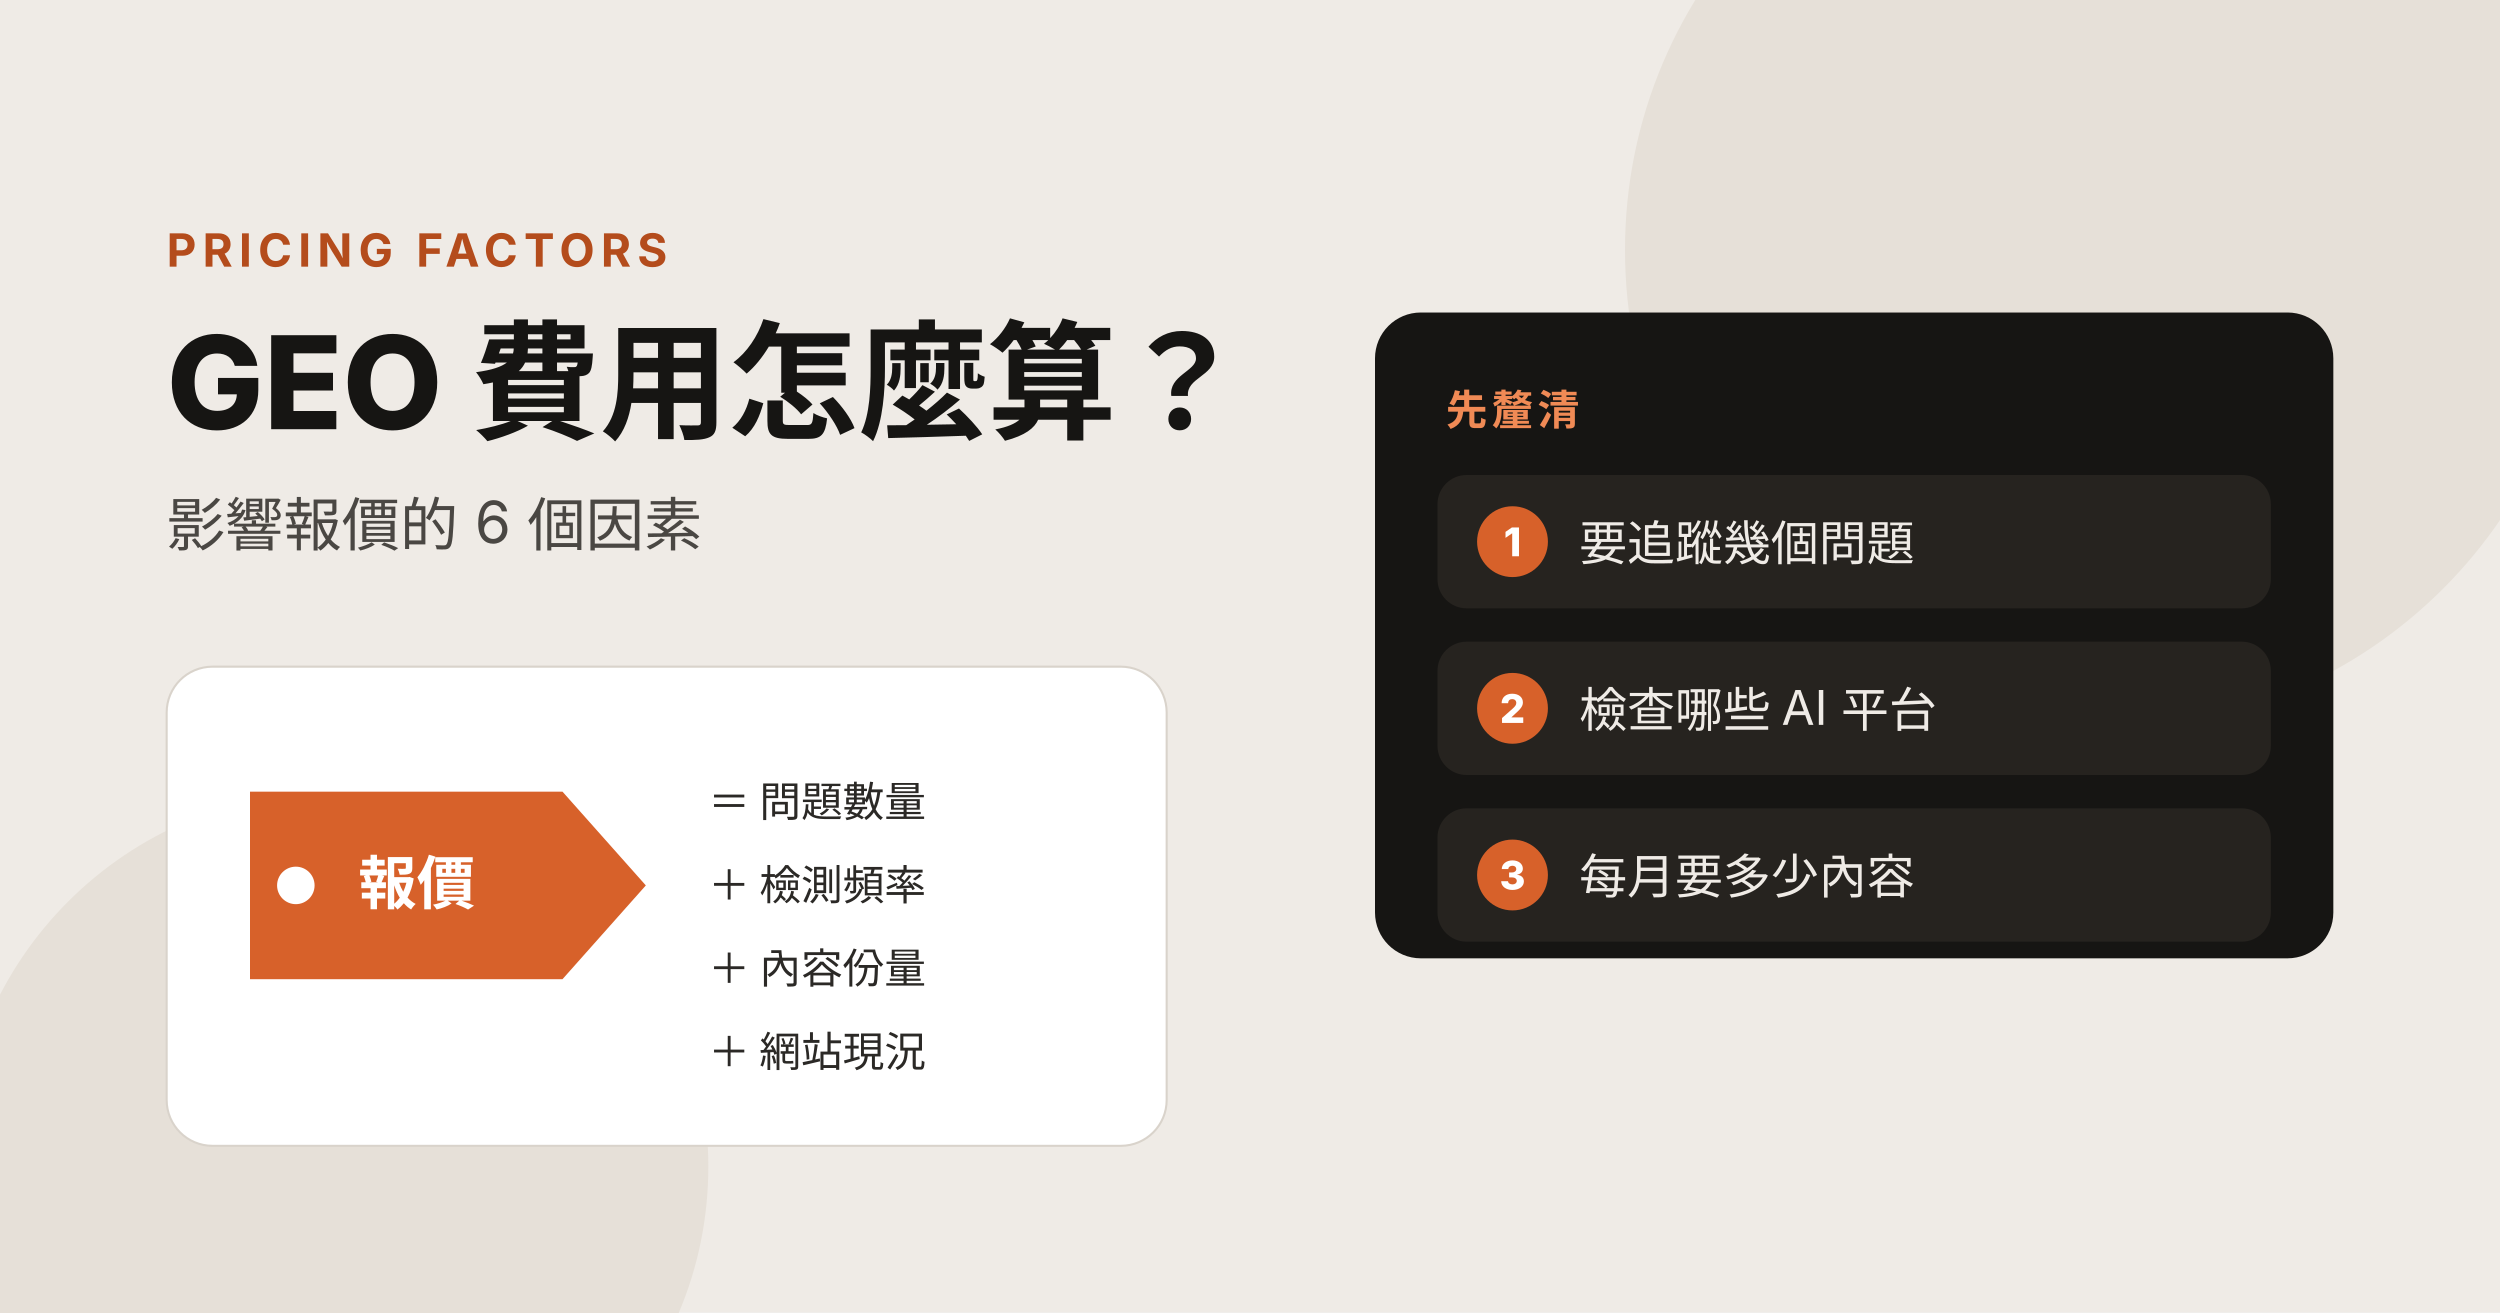
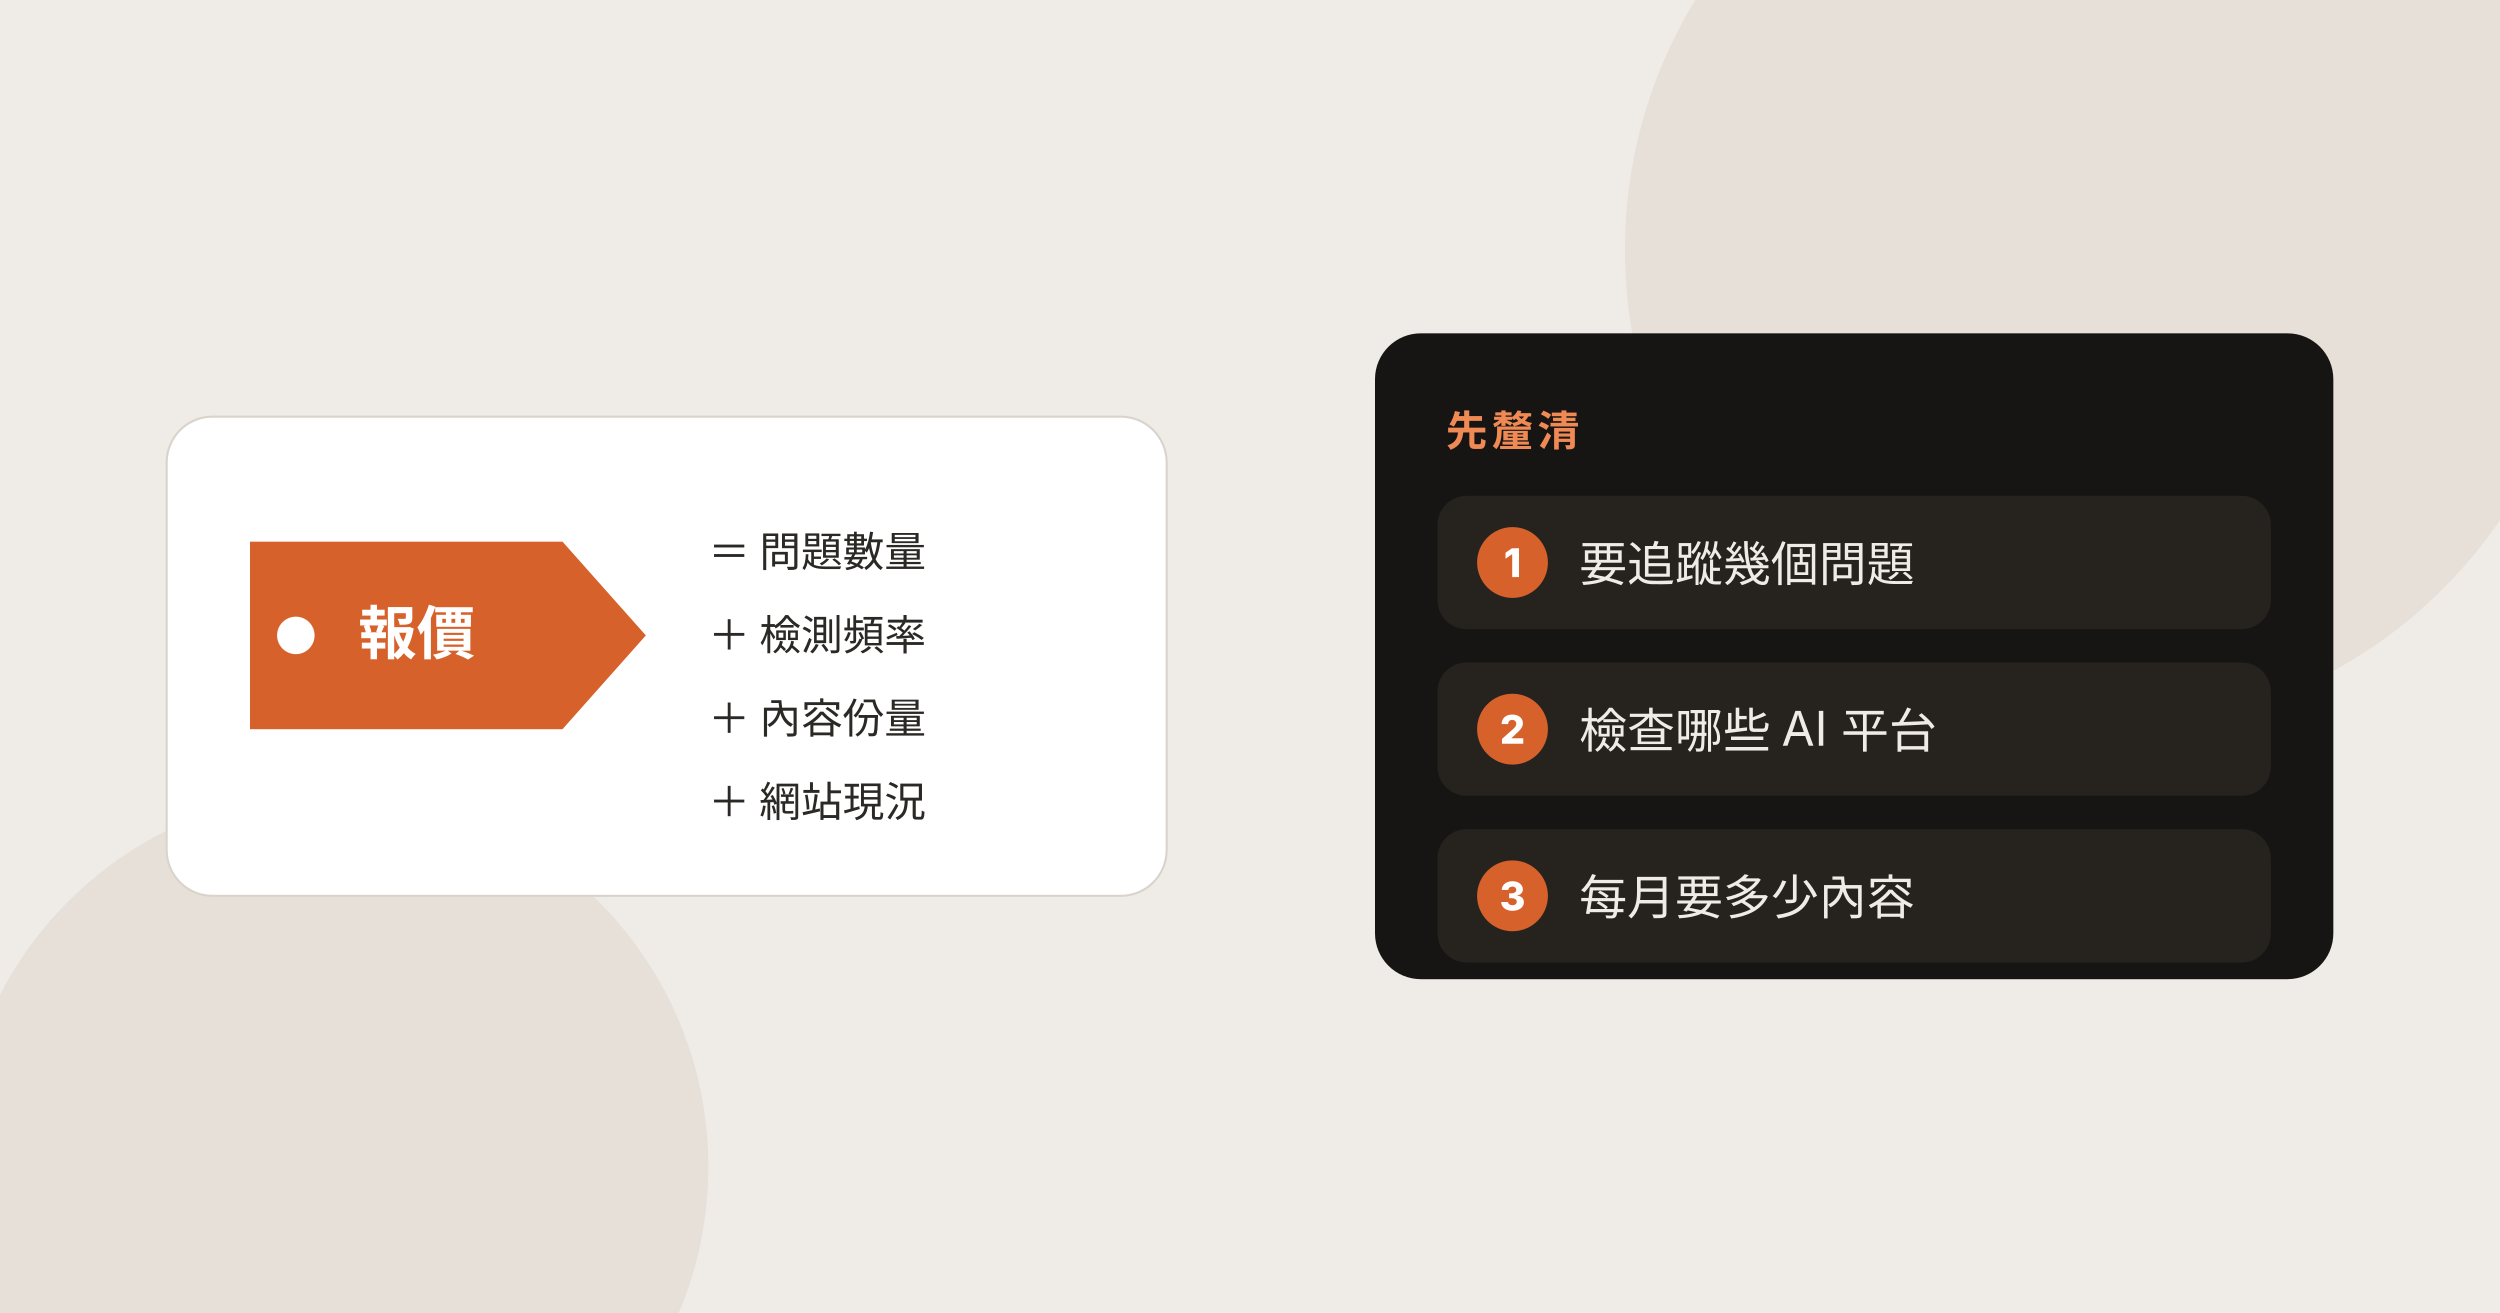
<svg xmlns="http://www.w3.org/2000/svg" viewBox="0 0 1200 630" font-family="Inter, 'PingFang TC', 'Noto Sans TC', sans-serif">
  <rect width="1200" height="630" fill="#efebe6" />
  <circle cx="1010" cy="120" r="230" fill="#e6e0d8" />
  <circle cx="160" cy="560" r="180" fill="#e6e0d8" />
-   <text x="80" y="128" font-size="22" font-weight="700" fill="#b44c1c" letter-spacing="3">PRICING FACTORS</text>
-   <text x="80" y="206" font-size="62" font-weight="800" fill="#161513">GEO 費用怎麼算？</text>
-   <text x="80" y="262" font-size="28" fill="#4a4743">影響報價的 6 個因素</text>
-   <g transform="translate(80 320)">
+   <g transform="translate(80 200)">
    <rect width="480" height="230" rx="22" fill="#fff" stroke="#d9d3cb" />
    <path d="M40 60 h150 l40 45 -40 45 h-150 z" fill="#d7612a" />
    <circle cx="62" cy="105" r="9" fill="#fff" />
    <text x="120" y="114" font-size="28" font-weight="800" fill="#fff" text-anchor="middle">報價</text>
    <text x="260" y="72" font-size="20" fill="#2b2926">＝ 問題數量</text>
    <text x="260" y="112" font-size="20" fill="#2b2926">＋ 檢測頻率</text>
    <text x="260" y="152" font-size="20" fill="#2b2926">＋ 內容份量</text>
    <text x="260" y="192" font-size="20" fill="#2b2926">＋ 網站現況</text>
  </g>
-   <g transform="translate(660 150)">
+   <g transform="translate(660 160)">
    <rect width="460" height="310" rx="22" fill="#161513" />
    <text x="34" y="54" font-size="20" font-weight="700" fill="#f08a55" letter-spacing="2">先釐清</text>
    <rect x="30" y="78" width="400" height="64" rx="14" fill="#26231f" />
    <circle cx="66" cy="110" r="17" fill="#d7612a" />
    <text x="66" y="117" font-size="19" font-weight="800" fill="#fff" text-anchor="middle">1</text>
    <text x="98" y="119" font-size="23" fill="#efebe6">要追蹤幾個問題</text>
    <rect x="30" y="158" width="400" height="64" rx="14" fill="#26231f" />
    <circle cx="66" cy="190" r="17" fill="#d7612a" />
    <text x="66" y="197" font-size="19" font-weight="800" fill="#fff" text-anchor="middle">2</text>
    <text x="98" y="199" font-size="23" fill="#efebe6">檢查哪些 AI 平台</text>
    <rect x="30" y="238" width="400" height="64" rx="14" fill="#26231f" />
    <circle cx="66" cy="270" r="17" fill="#d7612a" />
    <text x="66" y="277" font-size="19" font-weight="800" fill="#fff" text-anchor="middle">3</text>
    <text x="98" y="279" font-size="23" fill="#efebe6">每月要多少內容</text>
  </g>
</svg>
